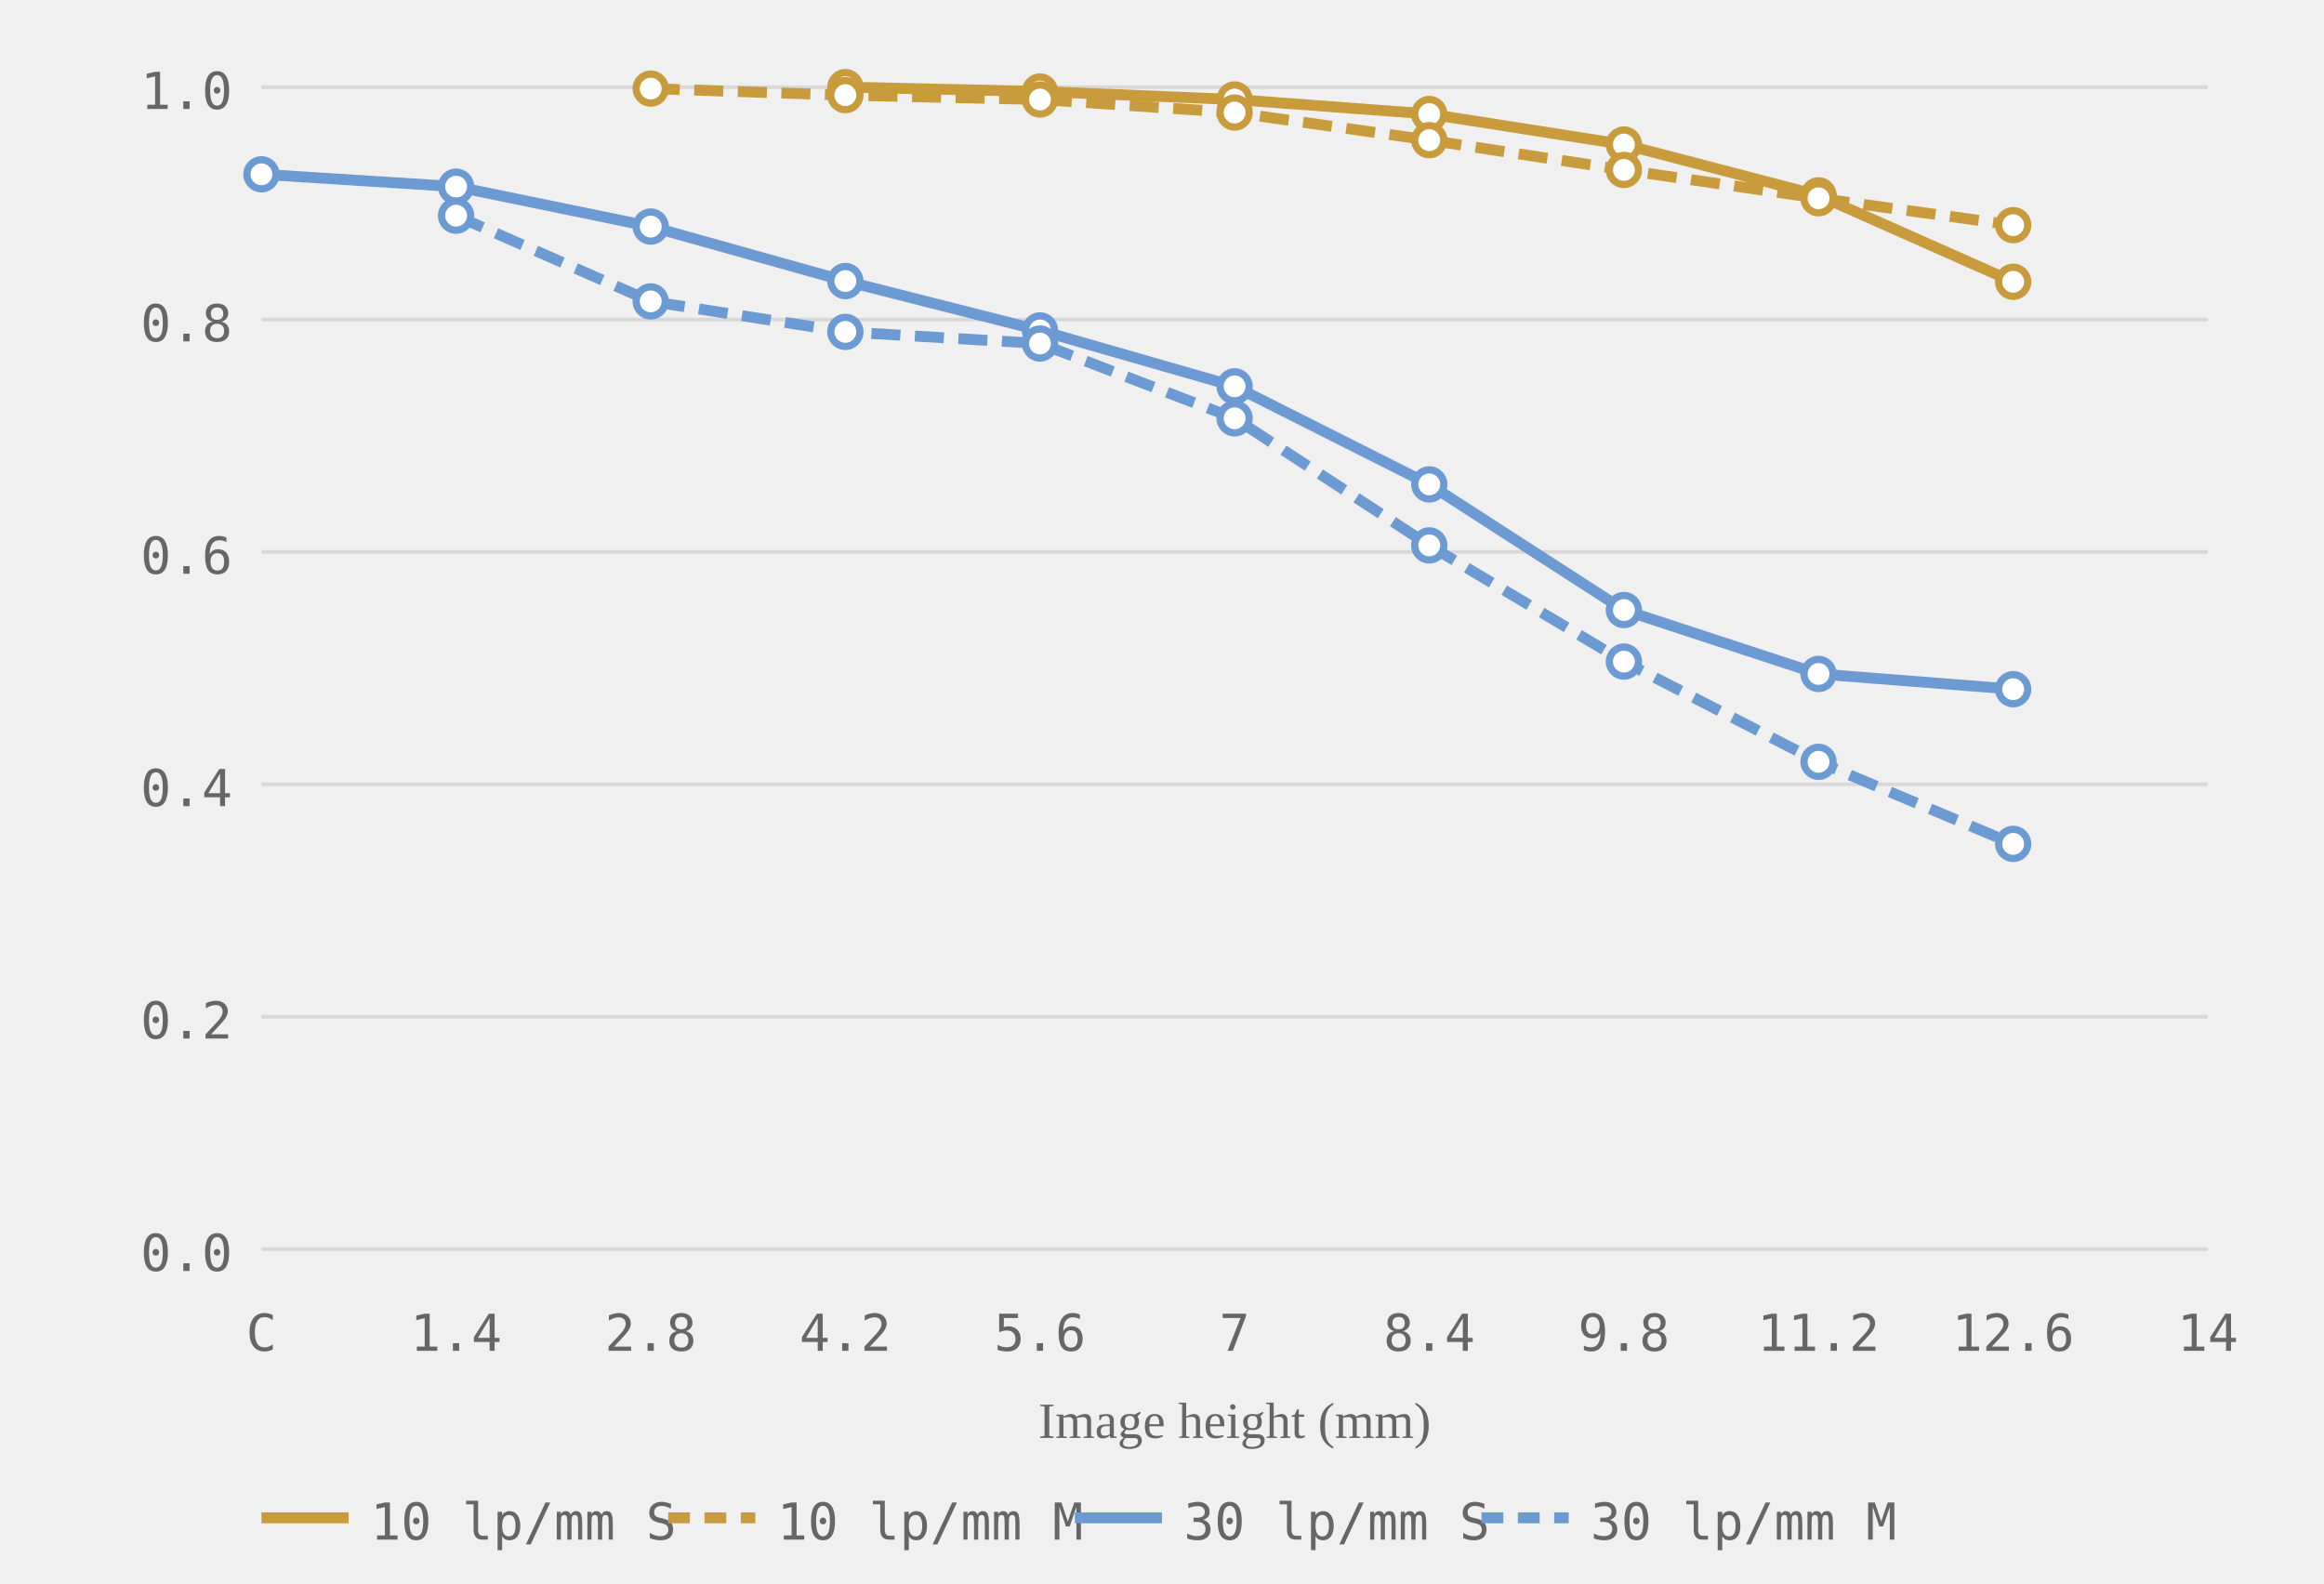
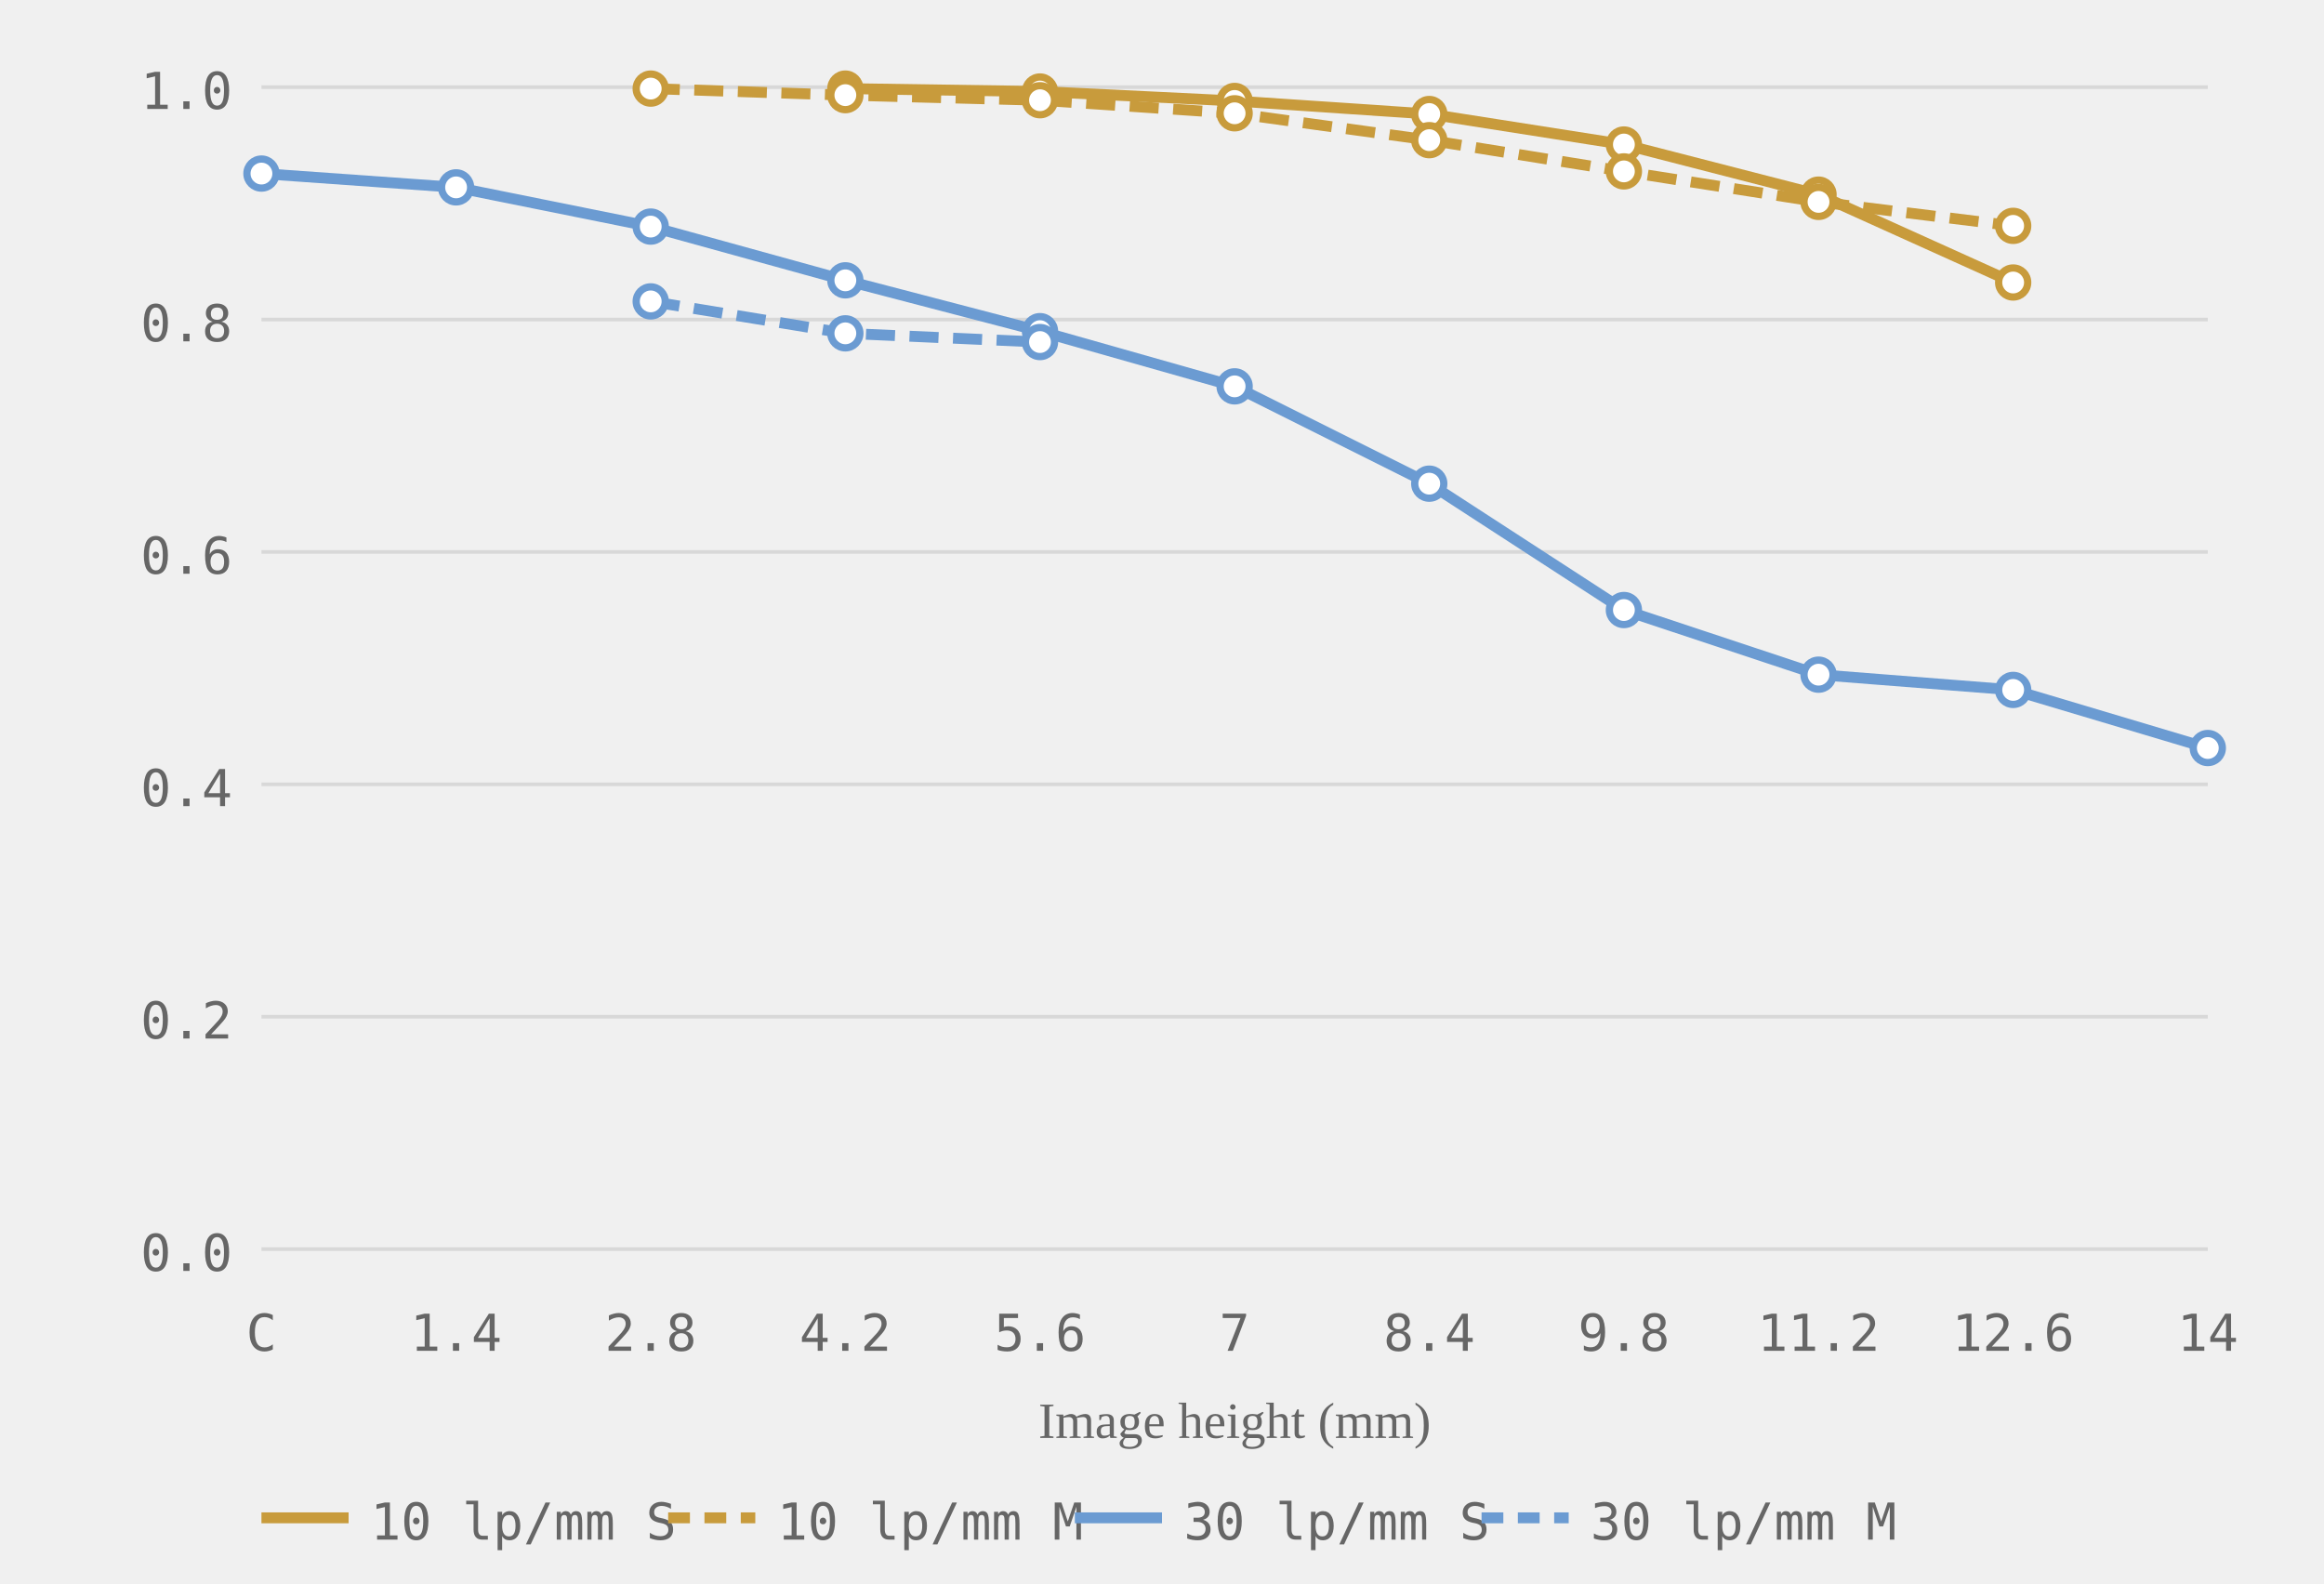
<svg xmlns="http://www.w3.org/2000/svg" viewBox="0 0 320 218" role="img" aria-label="MTF chart, generated from readings">
  <style>.grid-line { stroke: #d8d8d8; stroke-width: 0.5; }.axis-label { font-size: 7px; fill: #666666; font-family: ui-monospace, monospace; }.axis-y { text-anchor: end; }.axis-x { text-anchor: middle; }.axis-title { font-size: 7px; fill: #666666; text-anchor: middle; }.curve { fill: none; stroke-width: 1.5; }.curve-10 { stroke: #c89b3c; }.curve-30 { stroke: #6b9bd2; }.curve-m { stroke-dasharray: 4 2; }.dot { fill: white; stroke-width: 1; }.dot-10 { stroke: #c89b3c; }.dot-30 { stroke: #6b9bd2; }.legend-text { font-size: 7px; fill: #666666; font-family: ui-monospace, monospace; }</style>
  <line class="grid-line" x1="36" y1="172.0" x2="304" y2="172.0" />
  <line class="grid-line" x1="36" y1="140.0" x2="304" y2="140.0" />
  <line class="grid-line" x1="36" y1="108.0" x2="304" y2="108.0" />
  <line class="grid-line" x1="36" y1="76.0" x2="304" y2="76.0" />
  <line class="grid-line" x1="36" y1="44.0" x2="304" y2="44.0" />
  <line class="grid-line" x1="36" y1="12.0" x2="304" y2="12.0" />
  <text class="axis-label axis-y" x="32" y="175.0">0.0</text>
  <text class="axis-label axis-y" x="32" y="143.0">0.2</text>
  <text class="axis-label axis-y" x="32" y="111.0">0.4</text>
  <text class="axis-label axis-y" x="32" y="79.0">0.6</text>
  <text class="axis-label axis-y" x="32" y="47.0">0.8</text>
  <text class="axis-label axis-y" x="32" y="15.0">1.0</text>
  <text class="axis-label axis-x" x="36.0" y="186">C</text>
  <text class="axis-label axis-x" x="62.8" y="186">1.4</text>
  <text class="axis-label axis-x" x="89.6" y="186">2.8</text>
  <text class="axis-label axis-x" x="116.4" y="186">4.2</text>
  <text class="axis-label axis-x" x="143.2" y="186">5.6</text>
  <text class="axis-label axis-x" x="170.0" y="186">7</text>
  <text class="axis-label axis-x" x="196.8" y="186">8.4</text>
  <text class="axis-label axis-x" x="223.6" y="186">9.8</text>
  <text class="axis-label axis-x" x="250.4" y="186">11.2</text>
  <text class="axis-label axis-x" x="277.2" y="186">12.6</text>
  <text class="axis-label axis-x" x="304.0" y="186">14</text>
  <text class="axis-title" x="170.0" y="198">Image height (mm)</text>
-   <polyline class="curve curve-10" points="116.4,12.0 143.2,12.6 170.0,13.7 196.8,15.7 223.6,19.9 250.4,26.9 277.2,38.8" />
-   <polyline class="curve curve-10 curve-m" points="89.6,12.2 116.4,13.1 143.2,13.7 170.0,15.5 196.8,19.3 223.6,23.4 250.4,27.3 277.2,31.0" stroke-dasharray="4 2" />
-   <polyline class="curve curve-30" points="36.0,24.0 62.8,25.7 89.6,31.2 116.4,38.7 143.2,45.5 170.0,53.2 196.8,66.7 223.6,84.0 250.4,92.8 277.2,94.9" />
-   <polyline class="curve curve-30 curve-m" points="62.8,29.7 89.6,41.5 116.4,45.7 143.2,47.3 170.0,57.6 196.8,75.1 223.6,91.1 250.4,104.9 277.2,116.2" stroke-dasharray="4 2" />
-   <circle class="dot dot-10" cx="116.4" cy="12.0" r="2" />
+   <polyline class="curve curve-10" points="116.4,12.2 143.2,12.6 170.0,13.9 196.8,15.7 223.6,19.9 250.4,26.8 277.2,38.9" />
+   <polyline class="curve curve-10 curve-m" points="89.6,12.2 116.4,13.1 143.2,13.8 170.0,15.6 196.8,19.3 223.6,23.6 250.4,27.8 277.2,31.1" stroke-dasharray="4 2" />
+   <polyline class="curve curve-30" points="36.0,23.9 62.8,25.8 89.6,31.2 116.4,38.6 143.2,45.6 170.0,53.2 196.8,66.6 223.6,84.0 250.4,92.9 277.2,95.0 304.0,103.0" />
+   <polyline class="curve curve-30 curve-m" points="89.6,41.5 116.4,45.9 143.2,47.1" stroke-dasharray="4 2" />
+   <circle class="dot dot-10" cx="116.4" cy="12.2" r="2" />
  <circle class="dot dot-10" cx="143.2" cy="12.6" r="2" />
-   <circle class="dot dot-10" cx="170.0" cy="13.7" r="2" />
+   <circle class="dot dot-10" cx="170.0" cy="13.9" r="2" />
  <circle class="dot dot-10" cx="196.8" cy="15.7" r="2" />
  <circle class="dot dot-10" cx="223.6" cy="19.9" r="2" />
-   <circle class="dot dot-10" cx="250.4" cy="26.9" r="2" />
-   <circle class="dot dot-10" cx="277.2" cy="38.8" r="2" />
+   <circle class="dot dot-10" cx="250.4" cy="26.8" r="2" />
+   <circle class="dot dot-10" cx="277.2" cy="38.9" r="2" />
  <circle class="dot dot-10" cx="89.6" cy="12.2" r="2" />
  <circle class="dot dot-10" cx="116.4" cy="13.1" r="2" />
-   <circle class="dot dot-10" cx="143.2" cy="13.7" r="2" />
-   <circle class="dot dot-10" cx="170.0" cy="15.5" r="2" />
+   <circle class="dot dot-10" cx="143.2" cy="13.8" r="2" />
+   <circle class="dot dot-10" cx="170.0" cy="15.6" r="2" />
  <circle class="dot dot-10" cx="196.8" cy="19.3" r="2" />
-   <circle class="dot dot-10" cx="223.6" cy="23.4" r="2" />
-   <circle class="dot dot-10" cx="250.4" cy="27.3" r="2" />
-   <circle class="dot dot-10" cx="277.2" cy="31.0" r="2" />
-   <circle class="dot dot-30" cx="36.0" cy="24.0" r="2" />
-   <circle class="dot dot-30" cx="62.8" cy="25.7" r="2" />
+   <circle class="dot dot-10" cx="223.6" cy="23.6" r="2" />
+   <circle class="dot dot-10" cx="250.4" cy="27.8" r="2" />
+   <circle class="dot dot-10" cx="277.2" cy="31.1" r="2" />
+   <circle class="dot dot-30" cx="36.0" cy="23.9" r="2" />
+   <circle class="dot dot-30" cx="62.8" cy="25.8" r="2" />
  <circle class="dot dot-30" cx="89.6" cy="31.2" r="2" />
-   <circle class="dot dot-30" cx="116.4" cy="38.7" r="2" />
-   <circle class="dot dot-30" cx="143.2" cy="45.5" r="2" />
+   <circle class="dot dot-30" cx="116.4" cy="38.6" r="2" />
+   <circle class="dot dot-30" cx="143.2" cy="45.6" r="2" />
  <circle class="dot dot-30" cx="170.0" cy="53.2" r="2" />
-   <circle class="dot dot-30" cx="196.8" cy="66.7" r="2" />
+   <circle class="dot dot-30" cx="196.8" cy="66.6" r="2" />
  <circle class="dot dot-30" cx="223.6" cy="84.0" r="2" />
-   <circle class="dot dot-30" cx="250.4" cy="92.8" r="2" />
-   <circle class="dot dot-30" cx="277.2" cy="94.9" r="2" />
-   <circle class="dot dot-30" cx="62.8" cy="29.7" r="2" />
+   <circle class="dot dot-30" cx="250.4" cy="92.9" r="2" />
+   <circle class="dot dot-30" cx="277.2" cy="95.0" r="2" />
+   <circle class="dot dot-30" cx="304.0" cy="103.0" r="2" />
  <circle class="dot dot-30" cx="89.6" cy="41.5" r="2" />
-   <circle class="dot dot-30" cx="116.4" cy="45.7" r="2" />
-   <circle class="dot dot-30" cx="143.2" cy="47.3" r="2" />
-   <circle class="dot dot-30" cx="170.0" cy="57.6" r="2" />
-   <circle class="dot dot-30" cx="196.8" cy="75.1" r="2" />
-   <circle class="dot dot-30" cx="223.6" cy="91.1" r="2" />
-   <circle class="dot dot-30" cx="250.4" cy="104.9" r="2" />
-   <circle class="dot dot-30" cx="277.2" cy="116.2" r="2" />
+   <circle class="dot dot-30" cx="116.4" cy="45.9" r="2" />
+   <circle class="dot dot-30" cx="143.2" cy="47.1" r="2" />
  <line x1="36" y1="209" x2="48" y2="209" stroke="#c89b3c" stroke-width="1.5" />
  <text class="legend-text" x="51" y="212">10 lp/mm S</text>
  <line x1="92" y1="209" x2="104" y2="209" stroke="#c89b3c" stroke-width="1.5" stroke-dasharray="3 2" />
  <text class="legend-text" x="107" y="212">10 lp/mm M</text>
  <line x1="148" y1="209" x2="160" y2="209" stroke="#6b9bd2" stroke-width="1.5" />
  <text class="legend-text" x="163" y="212">30 lp/mm S</text>
  <line x1="204" y1="209" x2="216" y2="209" stroke="#6b9bd2" stroke-width="1.5" stroke-dasharray="3 2" />
  <text class="legend-text" x="219" y="212">30 lp/mm M</text>
</svg>
